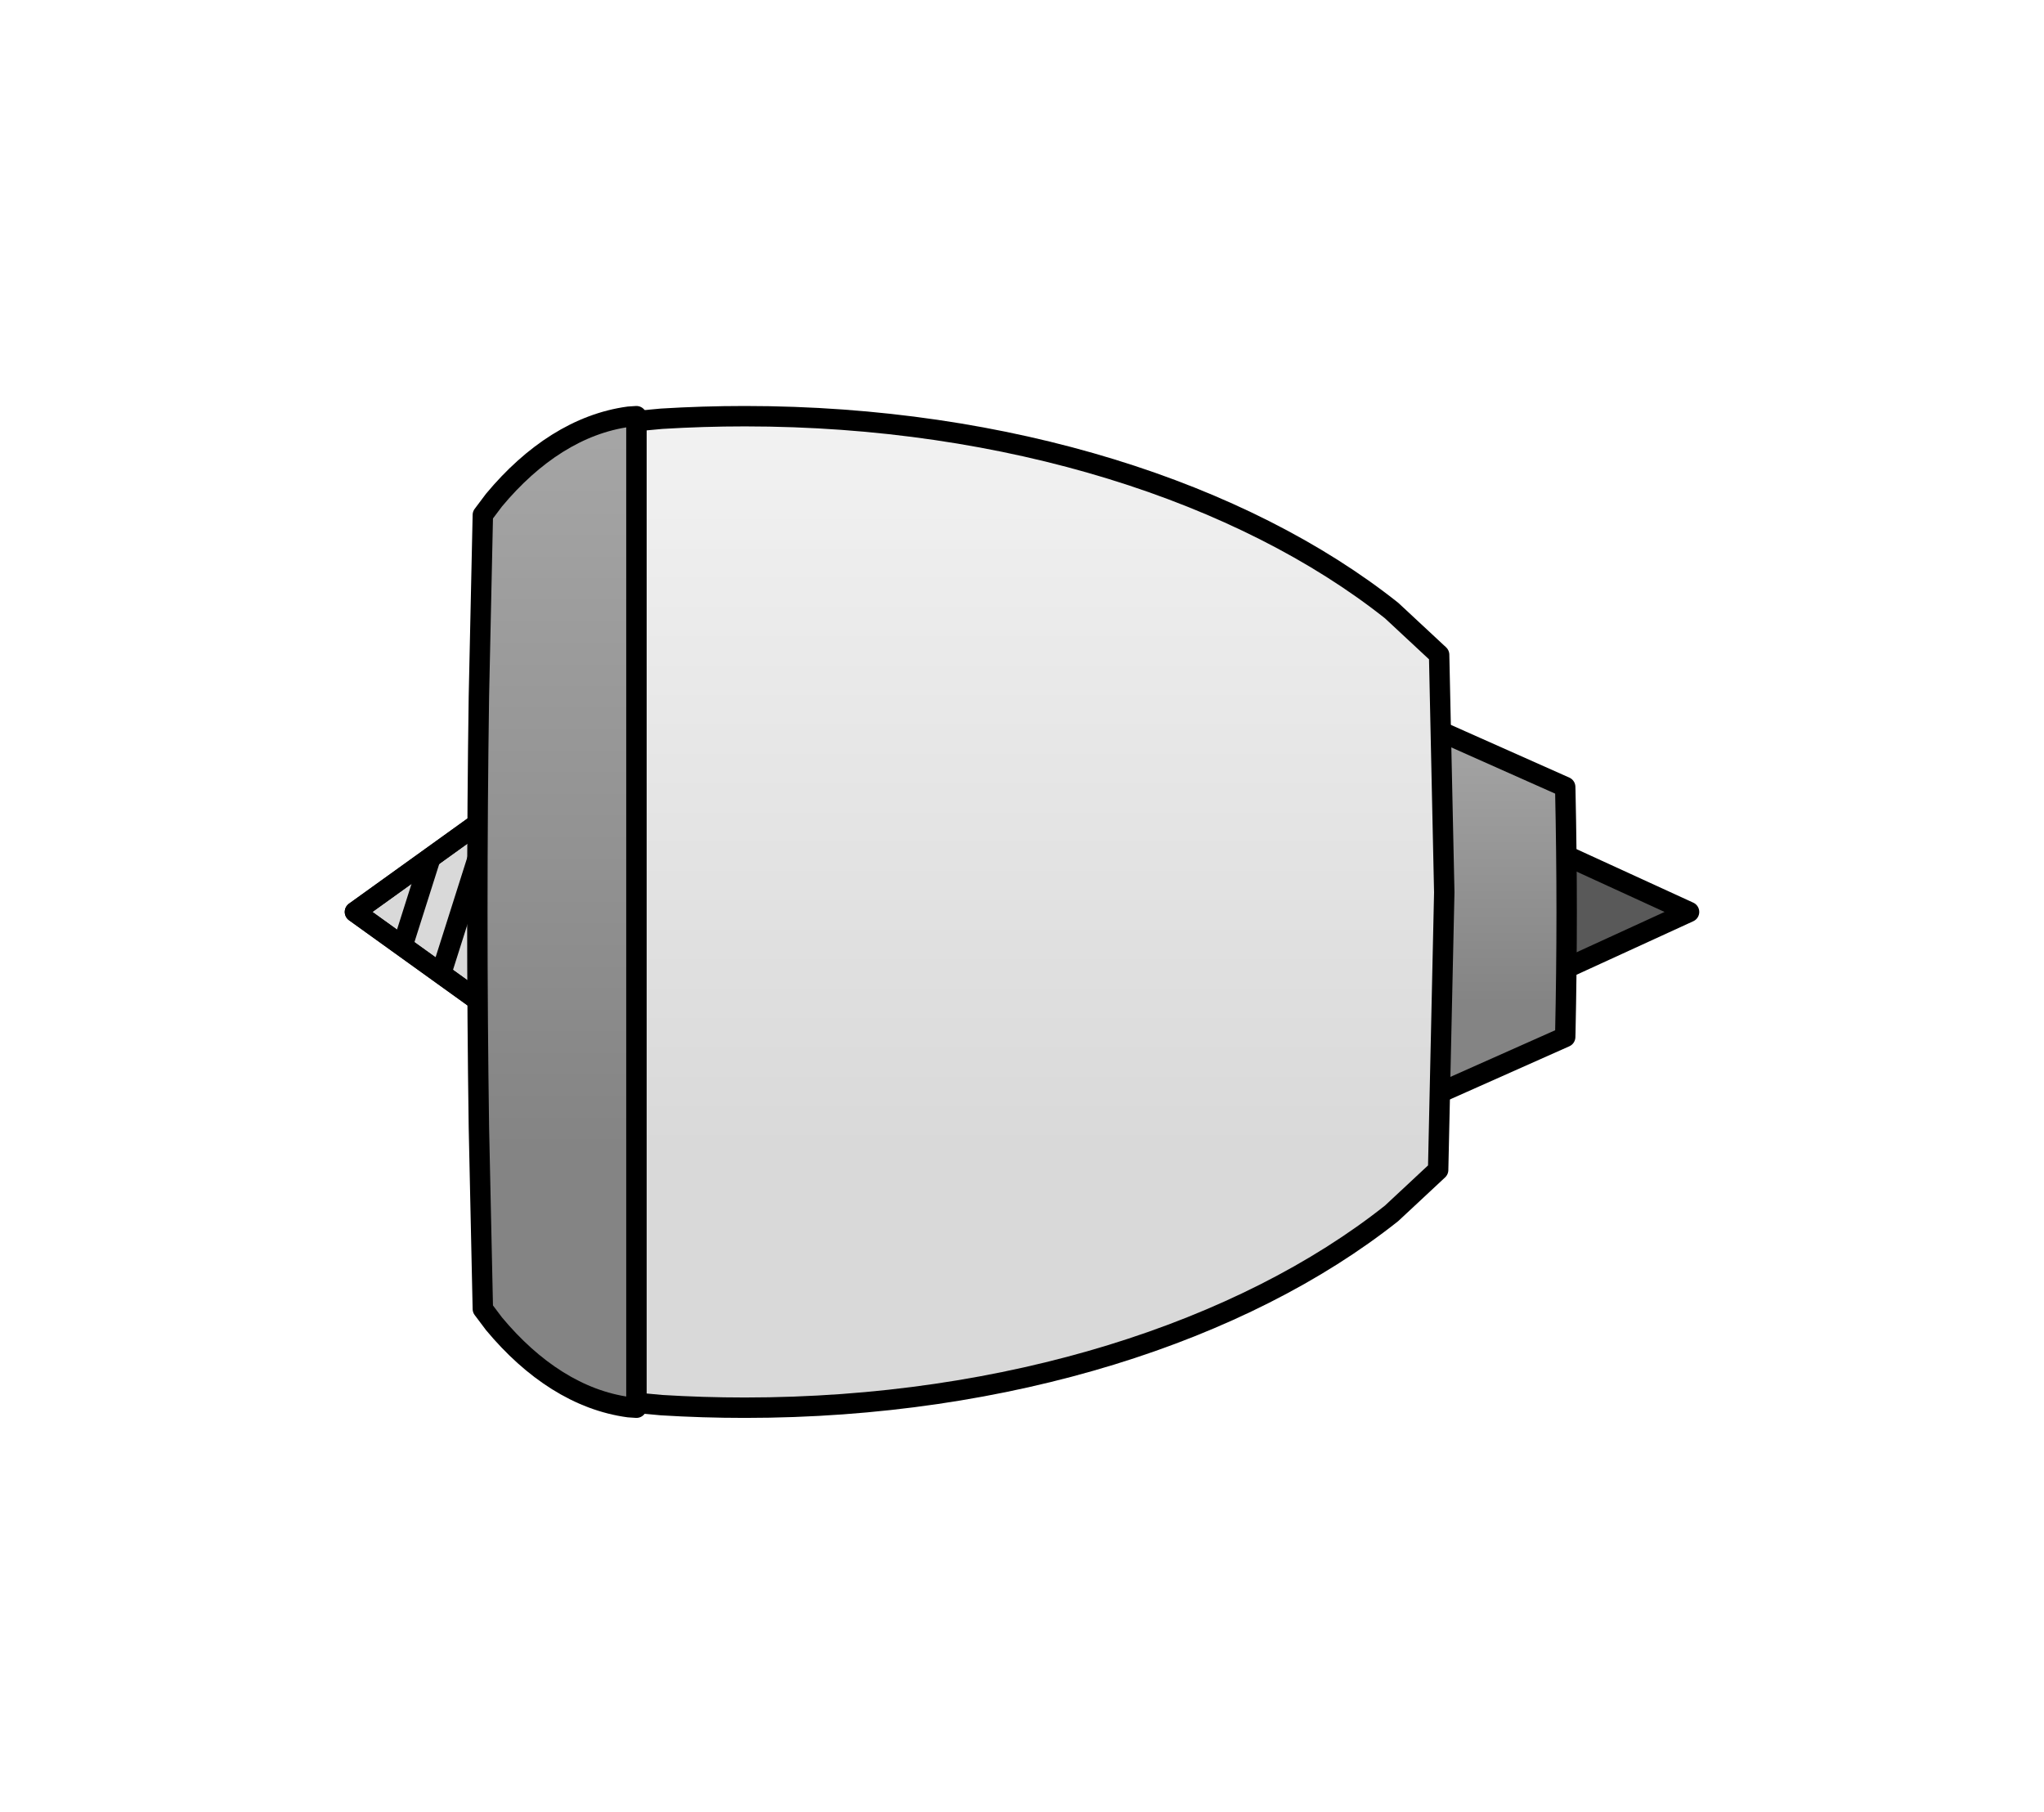
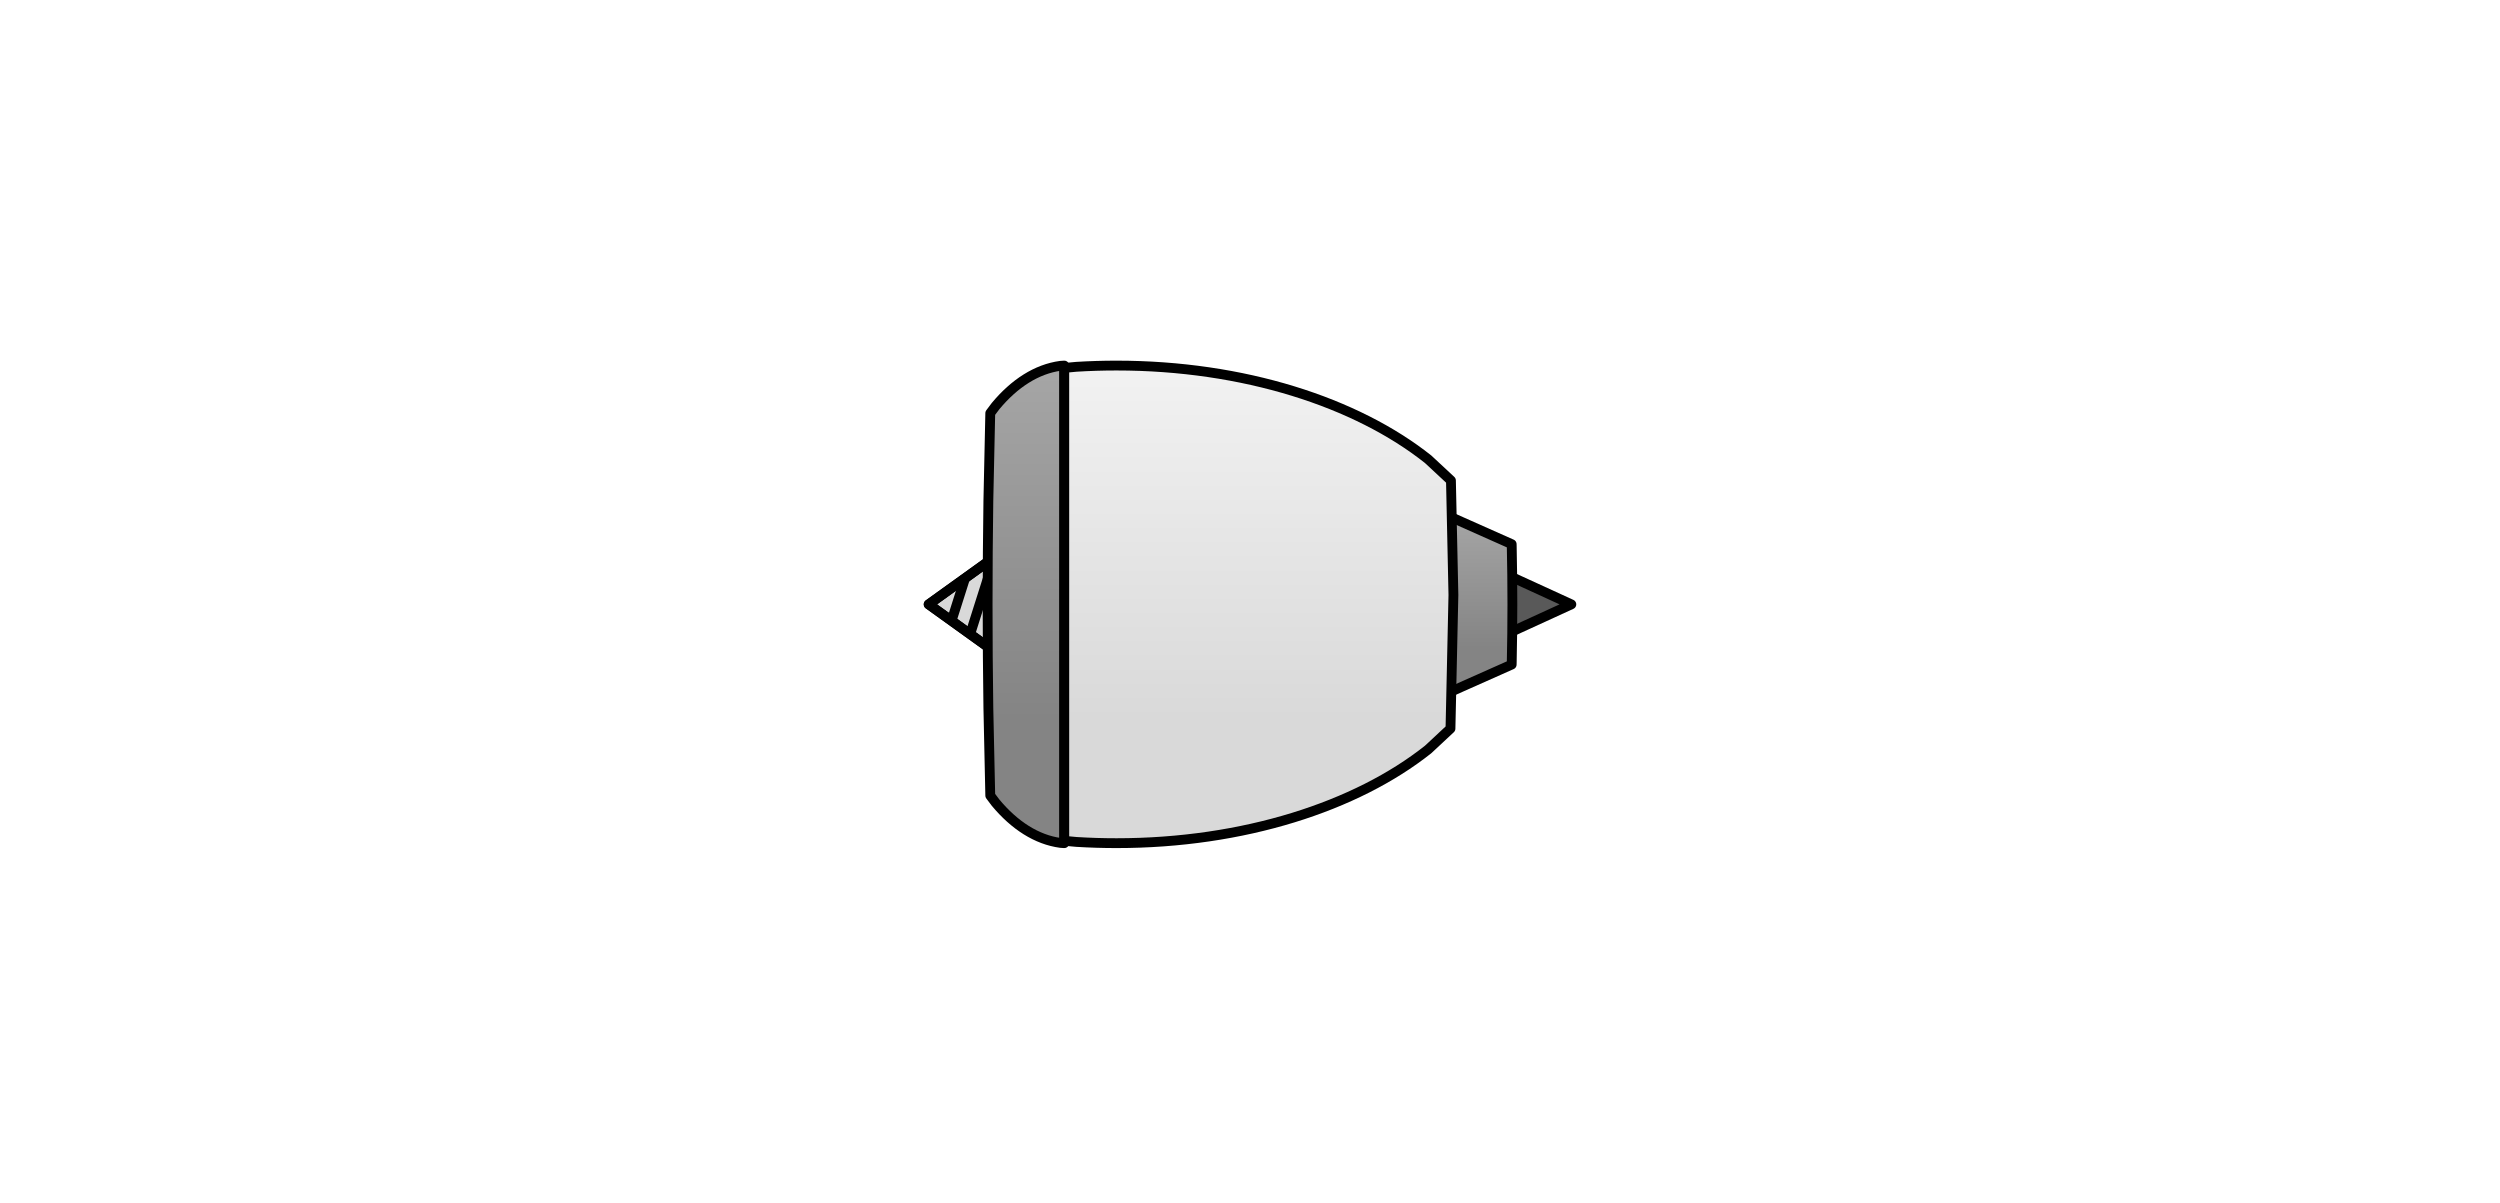
- <svg xmlns="http://www.w3.org/2000/svg" width="167.0px" height="148.0px" overflow="hidden" viewBox="-28.0 -32.0 167.0 148.0">
-   <rect id="bounding-box" x="-28.0" y="-32.0" width="167.0" height="148.0" fill="none" pointer-events="all" />
+ <svg xmlns="http://www.w3.org/2000/svg" width="424.0px" height="204.0px" overflow="hidden" viewBox="-156.5 -60.0 424.0 204.0">
+   <rect id="bounding-box" x="-156.5" y="-60.0" width="424.0" height="204.0" fill="none" pointer-events="all" />
  <defs>
    <linearGradient x1="948.5" y1="391" x2="948.5" y2="472" gradientUnits="userSpaceOnUse" spreadMethod="reflect" id="fill0">
      <stop offset="0" stop-color="#A6A6A6" />
      <stop offset="0.74" stop-color="#848484" />
      <stop offset="0.83" stop-color="#848484" />
      <stop offset="1" stop-color="#848484" />
    </linearGradient>
    <linearGradient x1="1025" y1="416" x2="1025" y2="447" gradientUnits="userSpaceOnUse" spreadMethod="reflect" id="fill1">
      <stop offset="0" stop-color="#A6A6A6" />
      <stop offset="0.74" stop-color="#848484" />
      <stop offset="0.83" stop-color="#848484" />
      <stop offset="1" stop-color="#848484" />
    </linearGradient>
    <linearGradient x1="988" y1="391" x2="988" y2="472" gradientUnits="userSpaceOnUse" spreadMethod="reflect" id="fill2">
      <stop offset="0" stop-color="#F2F2F2" />
      <stop offset="0.74" stop-color="#D9D9D9" />
      <stop offset="0.83" stop-color="#D9D9D9" />
      <stop offset="1" stop-color="#D9D9D9" />
    </linearGradient>
  </defs>
  <g transform="translate(-931 -389)">
    <path d="M948 443 932 431.5 948 420Z" stroke="#000000" stroke-width="1.667" stroke-linecap="round" stroke-linejoin="round" stroke-miterlimit="10" fill="#D9D9D9" fill-rule="evenodd" />
    <path d="M0 0 2.197 6.922" stroke="#000000" stroke-width="1.667" stroke-miterlimit="8" fill="none" fill-rule="evenodd" transform="matrix(-1 0 0 1 938.197 427)" />
    <path d="M0 0 4.337 13.663" stroke="#000000" stroke-width="1.667" stroke-miterlimit="8" fill="none" fill-rule="evenodd" transform="matrix(-1 0 0 1 943.337 423)" />
    <path d="M0 0 5.06 15.943" stroke="#A6A6A6" stroke-width="1.667" stroke-miterlimit="8" fill="none" fill-rule="evenodd" transform="matrix(-1 0 0 1 948.06 423)" />
    <path d="M948 443 932 431.5 948 420Z" stroke="#000000" stroke-width="1.667" stroke-linecap="round" stroke-linejoin="round" stroke-miterlimit="10" fill="none" fill-rule="evenodd" />
    <path d="M1029 426 1041 431.5 1029 437Z" stroke="#000000" stroke-width="1.667" stroke-linecap="round" stroke-linejoin="round" stroke-miterlimit="10" fill="#595959" fill-rule="evenodd" />
    <path d="M955 391 955 472 954.37 471.958C950.312 471.409 946.551 468.974 943.363 465.146L942.449 463.93 942.127 449.109C942.043 443.319 942 437.445 942 431.5 942 425.555 942.043 419.681 942.127 413.891L942.449 399.07 943.363 397.854C946.551 394.026 950.312 391.591 954.37 391.042Z" stroke="#000000" stroke-width="1.667" stroke-linecap="round" stroke-linejoin="round" stroke-miterlimit="10" fill="url(#fill0)" fill-rule="evenodd" />
    <path d="M1019 416 1030.88 421.287 1030.89 421.617C1030.96 424.866 1031 428.163 1031 431.5 1031 434.837 1030.96 438.134 1030.89 441.383L1030.88 441.713 1019 447Z" stroke="#000000" stroke-width="1.667" stroke-linecap="round" stroke-linejoin="round" stroke-miterlimit="10" fill="url(#fill1)" fill-rule="evenodd" />
    <path d="M963.855 391C985.389 391 1004.53 397.225 1016.7 406.88L1020.58 410.491 1021 429.901 1020.5 452.576 1016.7 456.12C1004.53 465.775 985.389 472 963.855 472 961.558 472 959.288 471.929 957.051 471.791L955 471.6 955 391.4 957.051 391.209C959.288 391.071 961.558 391 963.855 391Z" stroke="#000000" stroke-width="1.667" stroke-linecap="round" stroke-linejoin="round" stroke-miterlimit="10" fill="url(#fill2)" fill-rule="evenodd" />
  </g>
</svg>
